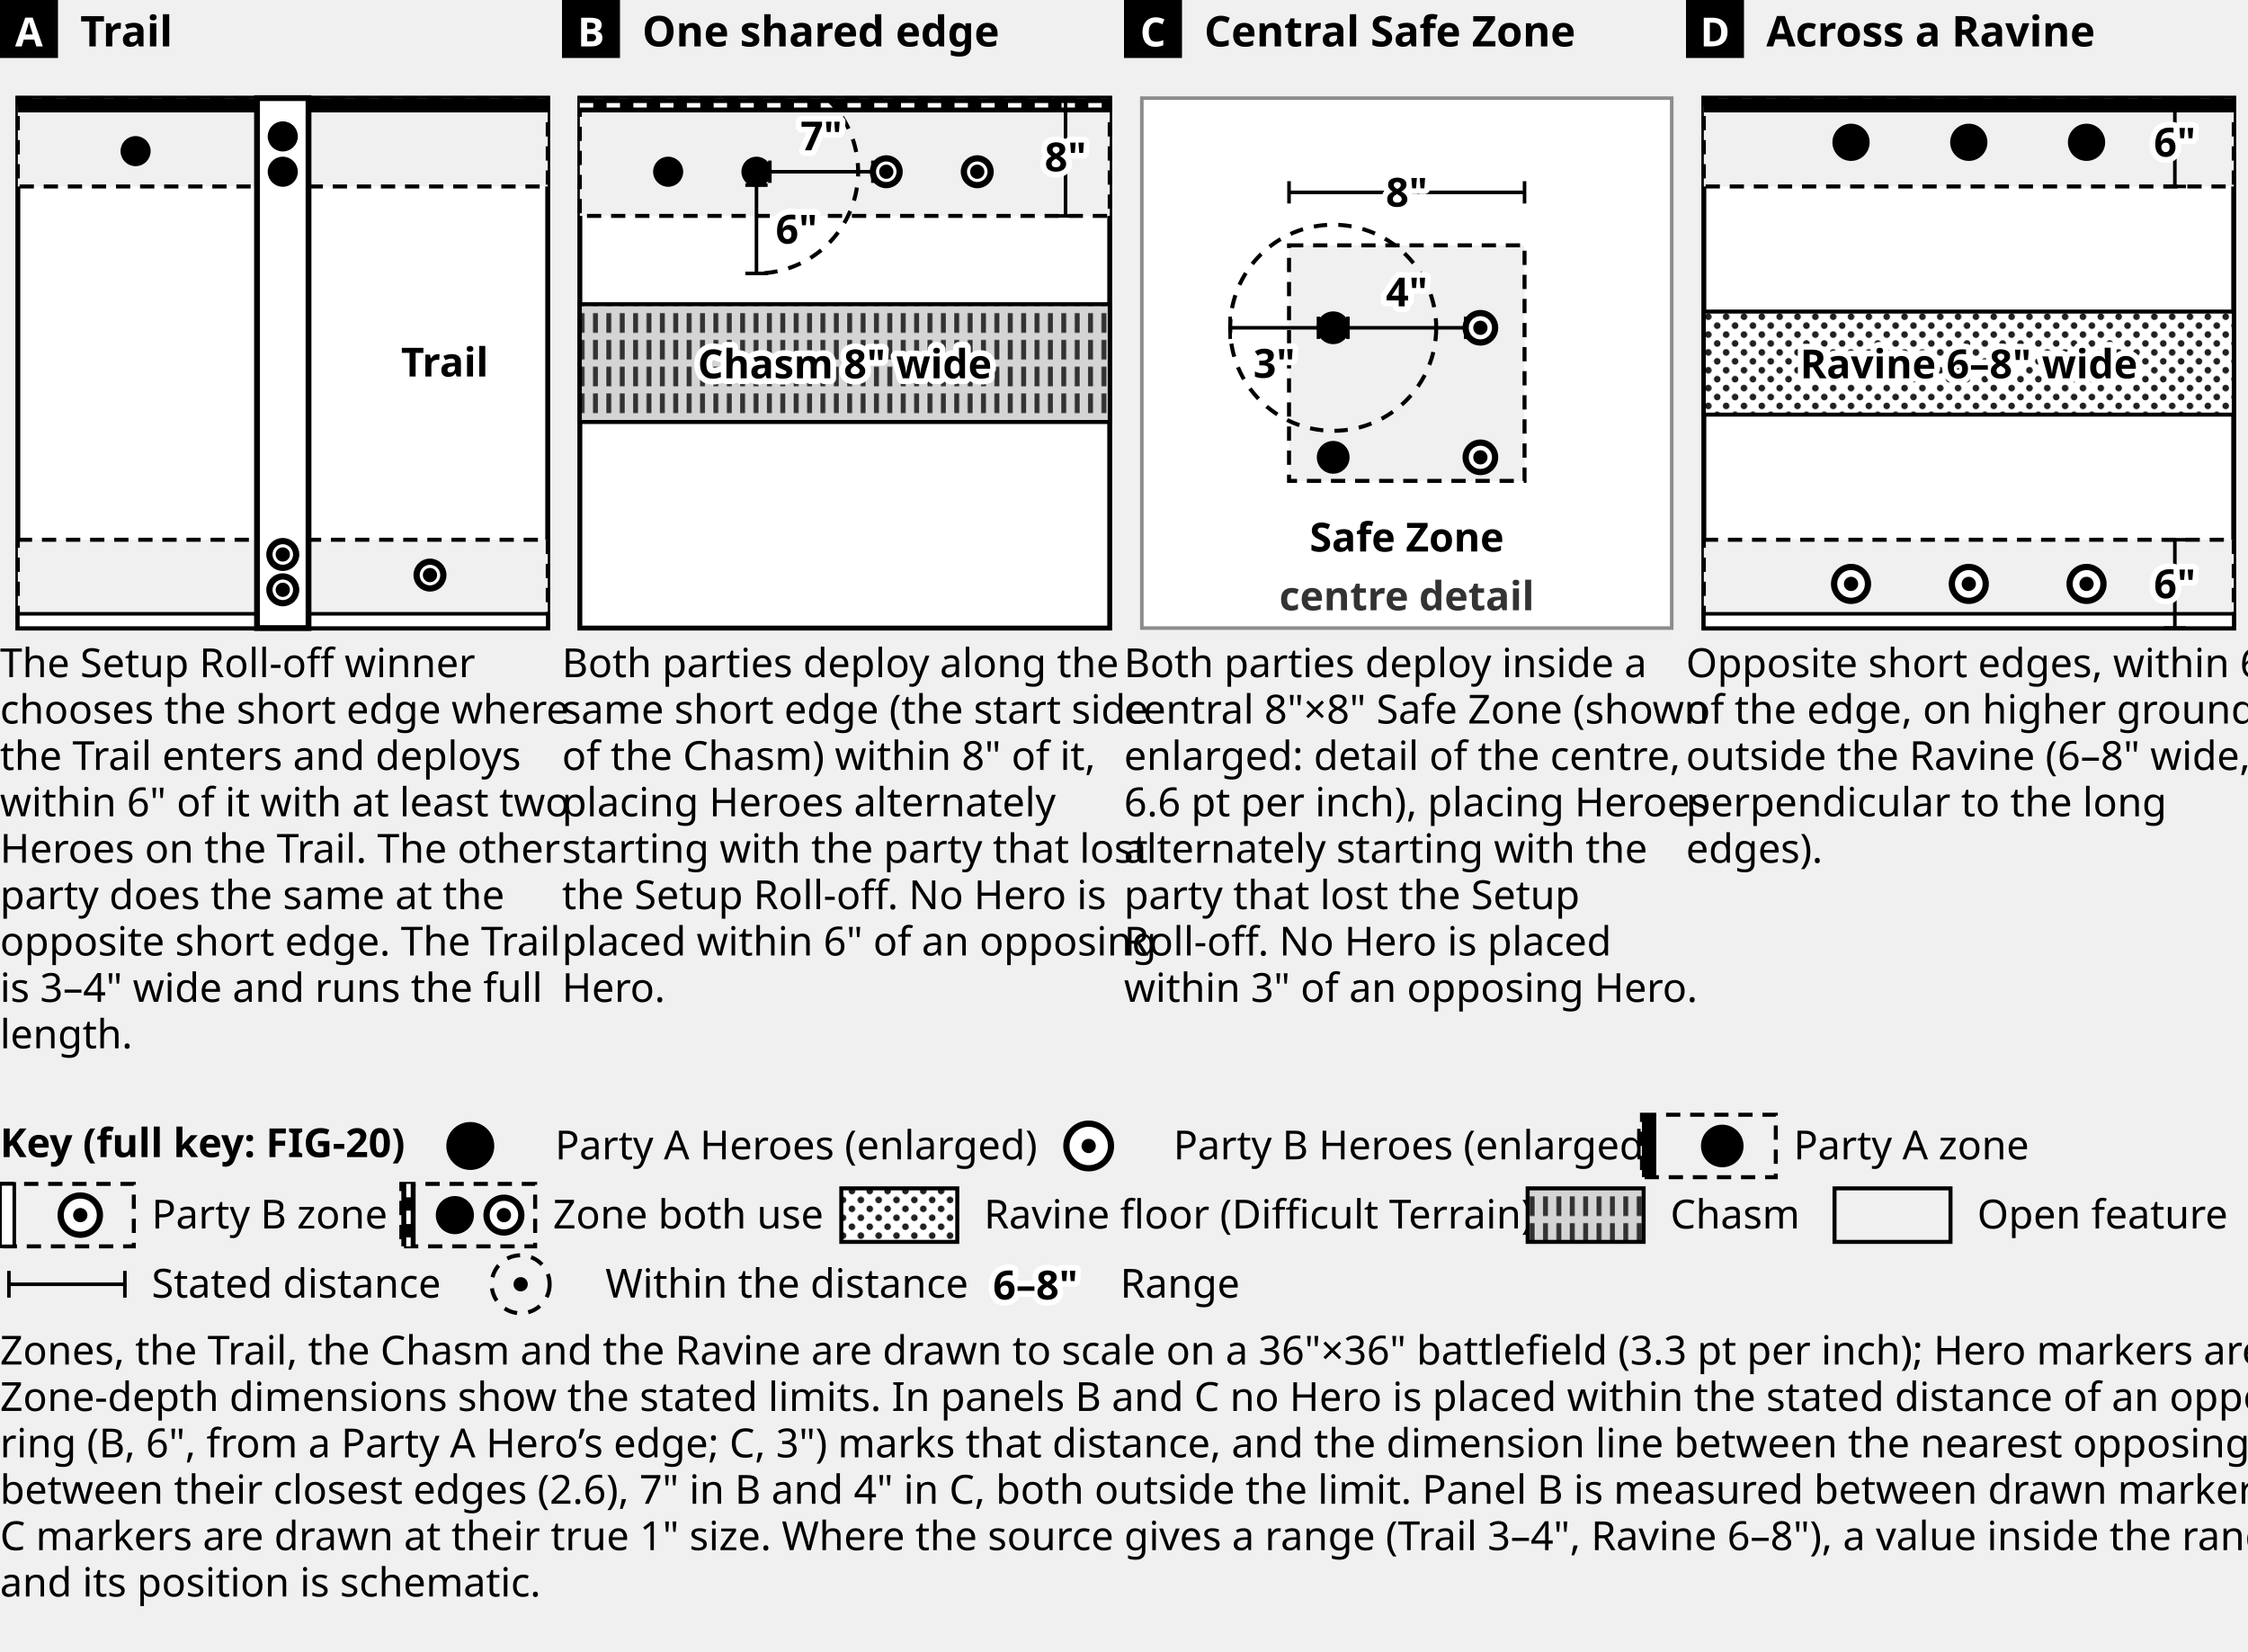
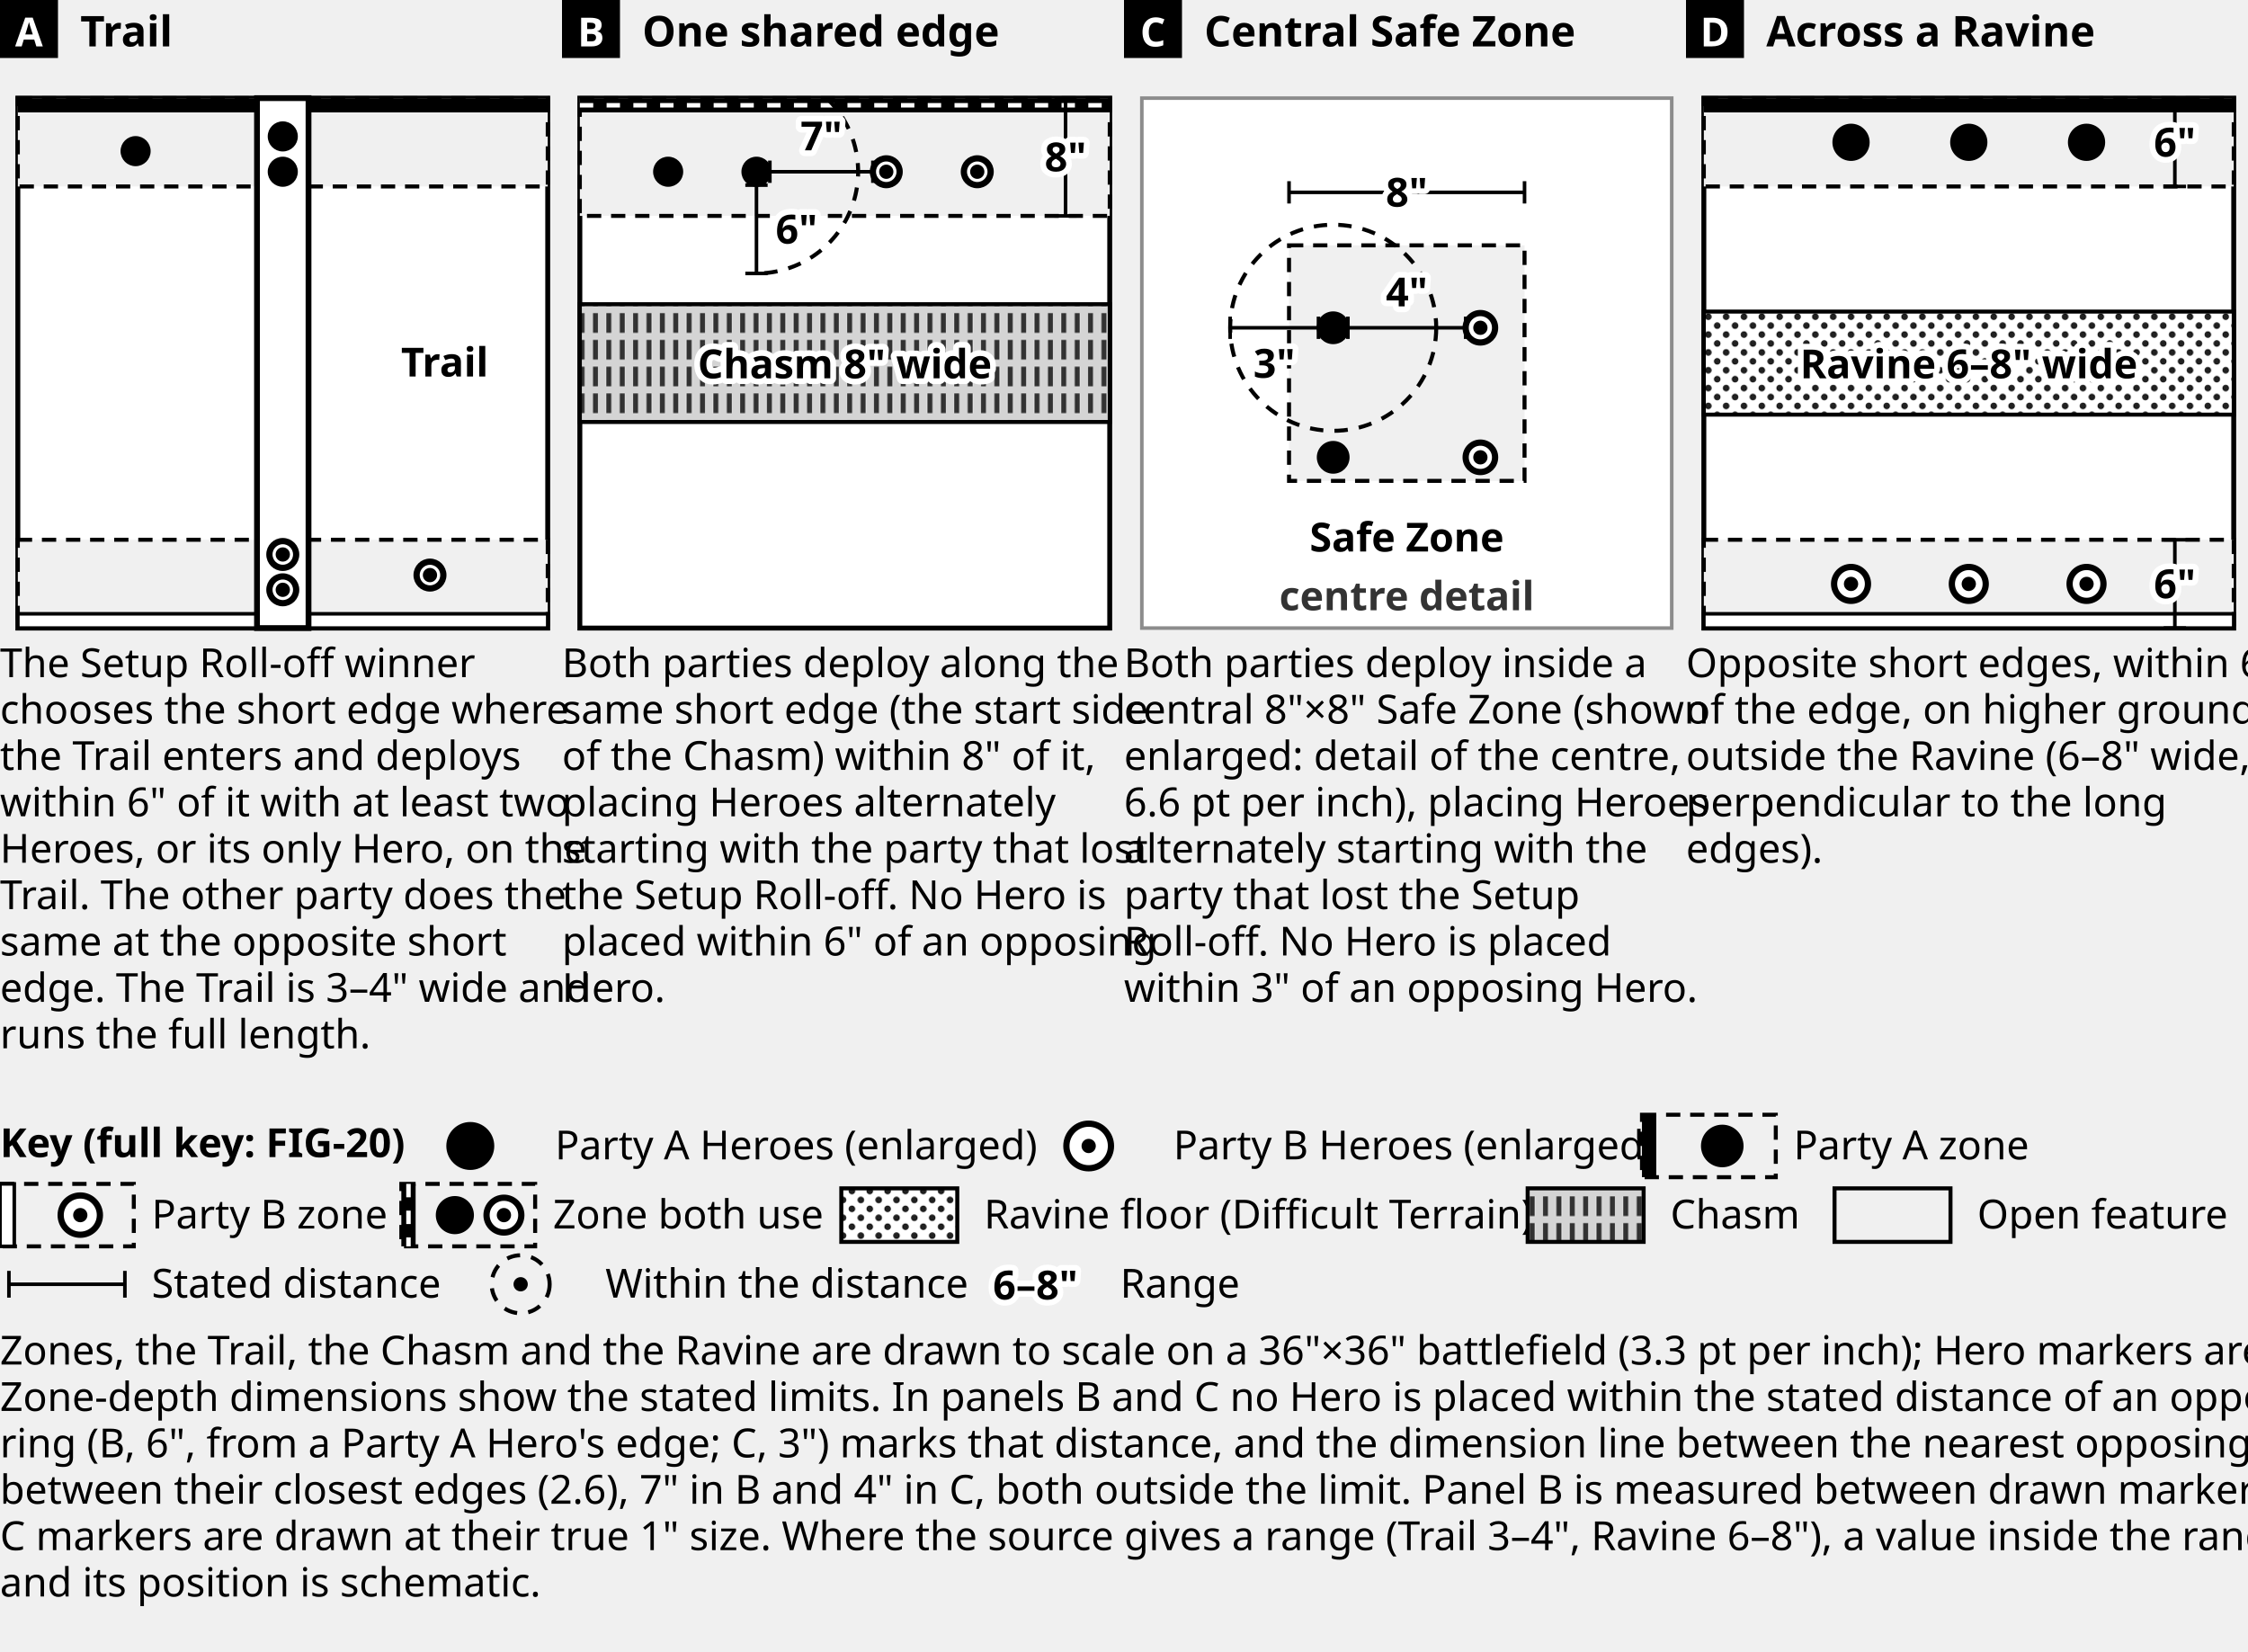
<svg xmlns="http://www.w3.org/2000/svg" width="504pt" height="370.3pt" viewBox="0 0 504 370.3">
  <defs>
    <pattern id="p-cover" width="5" height="5" patternUnits="userSpaceOnUse" patternTransform="rotate(45)">
      <rect width="5" height="5" fill="#fff" />
      <path d="M0 0.5H5M0.5 0V5" stroke="#444" stroke-width="0.7" fill="none" />
    </pattern>
    <pattern id="p-diff" width="4" height="4" patternUnits="userSpaceOnUse">
      <rect width="4" height="4" fill="#fff" />
      <circle cx="1" cy="1" r="0.75" fill="#222" />
      <circle cx="3" cy="3" r="0.75" fill="#222" />
    </pattern>
    <pattern id="p-imp" width="2.4" height="2.4" patternUnits="userSpaceOnUse" patternTransform="rotate(45)">
      <rect width="2.4" height="2.4" fill="#fff" />
      <path d="M0.4 0V2.4" stroke="#000" stroke-width="0.95" fill="none" />
    </pattern>
    <pattern id="p-mon" width="3.2" height="3.2" patternUnits="userSpaceOnUse" patternTransform="rotate(-45)">
      <rect width="3.2" height="3.2" fill="#fff" />
      <path d="M0.5 0V3.2" stroke="#000" stroke-width="1" fill="none" />
    </pattern>
    <pattern id="p-aoe" width="4" height="4" patternUnits="userSpaceOnUse" patternTransform="rotate(-45)">
      <rect width="4" height="4" fill="#fff" />
      <path d="M0.5 0V4" stroke="#777" stroke-width="1.4" fill="none" />
    </pattern>
  </defs>
  <defs>
    <pattern id="p-cover-l" width="5" height="5" patternUnits="userSpaceOnUse" patternTransform="rotate(45)">
      <rect width="5" height="5" fill="#fff" />
      <path d="M0 0.5H5M0.5 0V5" stroke="#aaa" stroke-width="0.6" fill="none" />
    </pattern>
    <pattern id="p-diff-l" width="4" height="4" patternUnits="userSpaceOnUse">
      <rect width="4" height="4" fill="#fff" />
      <circle cx="1" cy="1" r="0.7" fill="#999" />
      <circle cx="3" cy="3" r="0.7" fill="#999" />
    </pattern>
    <pattern id="p-imp-l" width="2.6" height="2.6" patternUnits="userSpaceOnUse" patternTransform="rotate(45)">
      <rect width="2.6" height="2.6" fill="#fff" />
      <path d="M0.4 0V2.6" stroke="#aaa" stroke-width="0.8" fill="none" />
    </pattern>
    <pattern id="p-mon-l" width="3.2" height="3.2" patternUnits="userSpaceOnUse" patternTransform="rotate(-45)">
      <rect width="3.2" height="3.2" fill="#fff" />
      <path d="M0.5 0V3.2" stroke="#999" stroke-width="0.9" fill="none" />
    </pattern>
    <pattern id="p-water" width="6" height="4" patternUnits="userSpaceOnUse">
      <rect width="6" height="4" fill="#fff" />
      <path d="M0 2.2Q1.5 0.4 3 2.2T6 2.2" stroke="#333" stroke-width="0.8" fill="none" />
    </pattern>
    <pattern id="p-water-l" width="6" height="4" patternUnits="userSpaceOnUse">
      <rect width="6" height="4" fill="#fff" />
      <path d="M0 2.2Q1.5 0.4 3 2.2T6 2.2" stroke="#aaa" stroke-width="0.8" fill="none" />
    </pattern>
    <pattern id="p-slip" width="6" height="6" patternUnits="userSpaceOnUse" patternTransform="rotate(-30)">
      <rect width="6" height="6" fill="#fff" />
      <path d="M0.5 1.5H3.5M3.5 4.5H5.5" stroke="#333" stroke-width="0.9" fill="none" />
    </pattern>
    <pattern id="p-slip-l" width="6" height="6" patternUnits="userSpaceOnUse" patternTransform="rotate(-30)">
      <rect width="6" height="6" fill="#fff" />
      <path d="M0.5 1.5H3.5M3.5 4.5H5.5" stroke="#aaa" stroke-width="0.9" fill="none" />
    </pattern>
    <pattern id="p-dark" width="4" height="4" patternUnits="userSpaceOnUse">
      <rect width="4" height="4" fill="#d9d9d9" />
      <path d="M0 4L4 0" stroke="#fff" stroke-width="0.9" fill="none" />
    </pattern>
    <pattern id="p-diffo" width="4" height="4" patternUnits="userSpaceOnUse">
      <circle cx="1" cy="1" r="0.8" fill="#222" />
      <circle cx="3" cy="3" r="0.8" fill="#222" />
    </pattern>
    <pattern id="p-diffo-l" width="4" height="4" patternUnits="userSpaceOnUse">
      <circle cx="1" cy="1" r="0.8" fill="#999" />
      <circle cx="3" cy="3" r="0.8" fill="#999" />
    </pattern>
    <pattern id="p-chasm" width="6" height="6" patternUnits="userSpaceOnUse">
      <rect width="6" height="6" fill="#d4d4d4" />
      <path d="M1.5 0V6M4.5 0V6" stroke="#333" stroke-width="1.1" stroke-dasharray="2.6 1.6" fill="none" />
    </pattern>
    <pattern id="p-chasm-l" width="6" height="6" patternUnits="userSpaceOnUse">
      <rect width="6" height="6" fill="#efefef" />
      <path d="M1.5 0V6M4.5 0V6" stroke="#aaa" stroke-width="1.1" stroke-dasharray="2.6 1.6" fill="none" />
    </pattern>
    <clipPath id="qclip">
      <rect x="256" y="22" width="118.8" height="118.8" />
    </clipPath>
  </defs>
  <rect x="0" y="0" width="13" height="13" fill="#000" />
  <text x="6.5" y="10.4" font-weight="700" font-family="'Source Sans 3'" font-size="9" fill="#fff" text-anchor="middle">A</text>
  <text x="18" y="10.4" font-weight="700" font-family="'Source Sans 3'" font-size="9.5" fill="#000">Trail</text>
  <rect x="4" y="22" width="118.8" height="118.8" fill="#fff" stroke="#000" stroke-width="1.1" />
  <g data-glyph="zone-A">
    <rect x="4" y="22" width="118.8" height="19.8" fill="#f0f0f0" stroke="#000" stroke-width="0.9" stroke-dasharray="3.2 2.2" />
    <rect x="4" y="22" width="118.8" height="3.2" fill="#000" />
  </g>
  <g data-glyph="zone-B">
    <rect x="4" y="121" width="118.8" height="19.8" fill="#f0f0f0" stroke="#000" stroke-width="0.9" stroke-dasharray="3.2 2.2" />
    <rect x="4" y="137.6" width="118.8" height="3.2" fill="#fff" stroke="#000" stroke-width="0.8" />
  </g>
  <g data-glyph="ter-open">
    <rect x="57.62" y="22" width="11.55" height="118.8" fill="#fff" stroke="#000" stroke-width="1.3" />
  </g>
  <g data-glyph="hero-A">
    <circle cx="63.4" cy="30.58" r="3" fill="#000" stroke="#000" stroke-width="0.75" />
  </g>
  <g data-glyph="hero-A">
    <circle cx="63.4" cy="38.5" r="3" fill="#000" stroke="#000" stroke-width="0.75" />
  </g>
  <g data-glyph="hero-A">
    <circle cx="30.4" cy="33.88" r="3" fill="#000" stroke="#000" stroke-width="0.75" />
  </g>
  <g data-glyph="hero-B">
    <circle cx="63.4" cy="132.22" r="3" fill="#fff" stroke="#000" stroke-width="1.4" />
    <circle cx="63.4" cy="132.22" r="1.6" fill="#000" />
  </g>
  <g data-glyph="hero-B">
    <circle cx="63.4" cy="124.3" r="3" fill="#fff" stroke="#000" stroke-width="1.4" />
    <circle cx="63.4" cy="124.3" r="1.6" fill="#000" />
  </g>
  <g data-glyph="hero-B">
    <circle cx="96.4" cy="128.92" r="3" fill="#fff" stroke="#000" stroke-width="1.4" />
    <circle cx="96.4" cy="128.92" r="1.6" fill="#000" />
  </g>
  <text x="99.7" y="84.4" font-family="'Source Sans 3'" font-size="9" font-weight="700" fill="#000" stroke="#fff" stroke-width="2.6" stroke-linejoin="round" paint-order="stroke" text-anchor="middle">Trail</text>
  <text x="0" y="151.8" font-weight="400" font-family="'Source Sans 3'" font-size="9" fill="#000">The Setup Roll-off winner</text>
  <text x="0" y="162.2" font-weight="400" font-family="'Source Sans 3'" font-size="9" fill="#000">chooses the short edge where</text>
  <text x="0" y="172.6" font-weight="400" font-family="'Source Sans 3'" font-size="9" fill="#000">the Trail enters and deploys</text>
  <text x="0" y="183" font-weight="400" font-family="'Source Sans 3'" font-size="9" fill="#000">within 6" of it with at least two</text>
-   <text x="0" y="193.4" font-weight="400" font-family="'Source Sans 3'" font-size="9" fill="#000">Heroes on the Trail. The other</text>
-   <text x="0" y="203.8" font-weight="400" font-family="'Source Sans 3'" font-size="9" fill="#000">party does the same at the</text>
-   <text x="0" y="214.2" font-weight="400" font-family="'Source Sans 3'" font-size="9" fill="#000">opposite short edge. The Trail</text>
-   <text x="0" y="224.6" font-weight="400" font-family="'Source Sans 3'" font-size="9" fill="#000">is 3–4" wide and runs the full</text>
-   <text x="0" y="235" font-weight="400" font-family="'Source Sans 3'" font-size="9" fill="#000">length.</text>
+   <text x="0" y="193.4" font-weight="400" font-family="'Source Sans 3'" font-size="9" fill="#000">Heroes, or its only Hero, on the</text>
+   <text x="0" y="203.8" font-weight="400" font-family="'Source Sans 3'" font-size="9" fill="#000">Trail. The other party does the</text>
+   <text x="0" y="214.2" font-weight="400" font-family="'Source Sans 3'" font-size="9" fill="#000">same at the opposite short</text>
+   <text x="0" y="224.6" font-weight="400" font-family="'Source Sans 3'" font-size="9" fill="#000">edge. The Trail is 3–4" wide and</text>
+   <text x="0" y="235" font-weight="400" font-family="'Source Sans 3'" font-size="9" fill="#000">runs the full length.</text>
  <rect x="126" y="0" width="13" height="13" fill="#000" />
  <text x="132.5" y="10.4" font-weight="700" font-family="'Source Sans 3'" font-size="9" fill="#fff" text-anchor="middle">B</text>
  <text x="144" y="10.4" font-weight="700" font-family="'Source Sans 3'" font-size="9.5" fill="#000">One shared edge</text>
  <rect x="130" y="22" width="118.8" height="118.8" fill="#fff" stroke="#000" stroke-width="1.1" />
  <g data-glyph="zone-AB">
    <rect x="130" y="22" width="118.8" height="26.4" fill="#f0f0f0" stroke="#000" stroke-width="0.9" stroke-dasharray="3.2 2.2" />
    <rect x="130" y="22" width="118.8" height="3.2" fill="#000" />
    <line x1="130" y1="23.6" x2="248.8" y2="23.6" stroke="#fff" stroke-width="1" stroke-linecap="butt" stroke-dasharray="3 3" />
  </g>
  <g data-glyph="ter-chasm">
    <rect x="130" y="68.2" width="118.8" height="26.4" fill="url(#p-chasm)" stroke="#000" stroke-width="0.9" />
  </g>
  <text x="189.4" y="84.8" font-family="'Source Sans 3'" font-size="9" font-weight="700" fill="#000" stroke="#fff" stroke-width="2.6" stroke-linejoin="round" paint-order="stroke" text-anchor="middle">Chasm 8" wide</text>
  <g data-glyph="hero-A">
    <circle cx="149.8" cy="38.5" r="3" fill="#000" stroke="#000" stroke-width="0.75" />
  </g>
  <g data-glyph="hero-A">
    <circle cx="169.6" cy="38.5" r="3" fill="#000" stroke="#000" stroke-width="0.75" />
  </g>
  <g data-glyph="hero-B">
    <circle cx="198.7" cy="38.5" r="3" fill="#fff" stroke="#000" stroke-width="1.4" />
    <circle cx="198.7" cy="38.5" r="1.6" fill="#000" />
  </g>
  <g data-glyph="hero-B">
    <circle cx="219.1" cy="38.5" r="3" fill="#fff" stroke="#000" stroke-width="1.4" />
    <circle cx="219.1" cy="38.5" r="1.6" fill="#000" />
  </g>
  <g data-glyph="ring">
    <path d="M 185.33 22 A 22.8 22.8 0 0 1 169.6 61.3" fill="none" stroke="#000" stroke-width="0.9" stroke-linecap="butt" stroke-linejoin="round" stroke-dasharray="3 2.5" />
  </g>
  <g data-glyph="dim">
    <line x1="169.6" y1="41.5" x2="169.6" y2="61.3" stroke="#000" stroke-width="0.8" stroke-linecap="butt" />
    <line x1="172.1" y1="41.5" x2="167.1" y2="41.5" stroke="#000" stroke-width="0.8" stroke-linecap="butt" />
    <line x1="172.1" y1="61.3" x2="167.1" y2="61.3" stroke="#000" stroke-width="0.8" stroke-linecap="butt" />
  </g>
  <text x="178.6" y="54.6" font-family="'Source Sans 3'" font-size="9" font-weight="700" fill="#000" stroke="#fff" stroke-width="2.6" stroke-linejoin="round" paint-order="stroke" text-anchor="middle">6"</text>
  <g data-glyph="dim">
    <line x1="172.6" y1="38.5" x2="195.7" y2="38.5" stroke="#000" stroke-width="0.8" stroke-linecap="butt" />
    <line x1="172.6" y1="36" x2="172.6" y2="41" stroke="#000" stroke-width="0.8" stroke-linecap="butt" />
    <line x1="195.7" y1="36" x2="195.7" y2="41" stroke="#000" stroke-width="0.8" stroke-linecap="butt" />
  </g>
  <text x="184.15" y="33.7" font-family="'Source Sans 3'" font-size="9" font-weight="700" fill="#000" stroke="#fff" stroke-width="2.6" stroke-linejoin="round" paint-order="stroke" text-anchor="middle">7"</text>
  <g data-glyph="dim">
    <line x1="238.9" y1="22" x2="238.9" y2="48.4" stroke="#000" stroke-width="0.8" stroke-linecap="butt" />
    <line x1="241.4" y1="22" x2="236.4" y2="22" stroke="#000" stroke-width="0.8" stroke-linecap="butt" />
    <line x1="241.4" y1="48.4" x2="236.4" y2="48.4" stroke="#000" stroke-width="0.8" stroke-linecap="butt" />
  </g>
  <text x="238.9" y="38.4" font-family="'Source Sans 3'" font-size="9" font-weight="700" fill="#000" stroke="#fff" stroke-width="2.6" stroke-linejoin="round" paint-order="stroke" text-anchor="middle">8"</text>
  <text x="126" y="151.8" font-weight="400" font-family="'Source Sans 3'" font-size="9" fill="#000">Both parties deploy along the</text>
  <text x="126" y="162.2" font-weight="400" font-family="'Source Sans 3'" font-size="9" fill="#000">same short edge (the start side</text>
  <text x="126" y="172.6" font-weight="400" font-family="'Source Sans 3'" font-size="9" fill="#000">of the Chasm) within 8" of it,</text>
  <text x="126" y="183" font-weight="400" font-family="'Source Sans 3'" font-size="9" fill="#000">placing Heroes alternately</text>
  <text x="126" y="193.4" font-weight="400" font-family="'Source Sans 3'" font-size="9" fill="#000">starting with the party that lost</text>
  <text x="126" y="203.8" font-weight="400" font-family="'Source Sans 3'" font-size="9" fill="#000">the Setup Roll-off. No Hero is</text>
  <text x="126" y="214.2" font-weight="400" font-family="'Source Sans 3'" font-size="9" fill="#000">placed within 6" of an opposing</text>
  <text x="126" y="224.6" font-weight="400" font-family="'Source Sans 3'" font-size="9" fill="#000">Hero.</text>
  <rect x="252" y="0" width="13" height="13" fill="#000" />
  <text x="258.5" y="10.4" font-weight="700" font-family="'Source Sans 3'" font-size="9" fill="#fff" text-anchor="middle">C</text>
  <text x="270" y="10.4" font-weight="700" font-family="'Source Sans 3'" font-size="9.5" fill="#000">Central Safe Zone</text>
  <rect x="256" y="22" width="118.8" height="118.8" fill="#fff" stroke="#8c8c8c" stroke-width="0.8" />
  <g clip-path="url(#qclip)">
    <g data-glyph="zone-AB">
      <rect x="289" y="55" width="52.8" height="52.8" fill="#f0f0f0" stroke="#000" stroke-width="0.9" stroke-dasharray="3.2 2.2" />
    </g>
    <g data-glyph="ring">
      <g clip-path="url(#qclip)">
        <circle cx="298.9" cy="73.48" r="23.1" fill="none" stroke="#000" stroke-width="0.9" stroke-dasharray="3 2.5" />
      </g>
    </g>
    <g data-glyph="hero-A">
      <circle cx="298.9" cy="73.48" r="3.3" fill="#000" stroke="#000" stroke-width="0.75" />
    </g>
    <g data-glyph="hero-A">
      <circle cx="298.9" cy="102.52" r="3.3" fill="#000" stroke="#000" stroke-width="0.75" />
    </g>
    <g data-glyph="hero-B">
      <circle cx="331.9" cy="73.48" r="3.3" fill="#fff" stroke="#000" stroke-width="1.4" />
      <circle cx="331.9" cy="73.48" r="1.6" fill="#000" />
    </g>
    <g data-glyph="hero-B">
      <circle cx="331.9" cy="102.52" r="3.3" fill="#fff" stroke="#000" stroke-width="1.4" />
      <circle cx="331.9" cy="102.52" r="1.6" fill="#000" />
    </g>
  </g>
  <g data-glyph="dim">
    <line x1="295.6" y1="73.48" x2="275.8" y2="73.48" stroke="#000" stroke-width="0.8" stroke-linecap="butt" />
    <line x1="295.6" y1="75.98" x2="295.6" y2="70.98" stroke="#000" stroke-width="0.8" stroke-linecap="butt" />
    <line x1="275.8" y1="75.98" x2="275.8" y2="70.98" stroke="#000" stroke-width="0.8" stroke-linecap="butt" />
  </g>
  <text x="285.7" y="84.68" font-family="'Source Sans 3'" font-size="9" font-weight="700" fill="#000" stroke="#fff" stroke-width="2.6" stroke-linejoin="round" paint-order="stroke" text-anchor="middle">3"</text>
  <g data-glyph="dim">
    <line x1="302.2" y1="73.48" x2="328.6" y2="73.48" stroke="#000" stroke-width="0.8" stroke-linecap="butt" />
    <line x1="302.2" y1="70.98" x2="302.2" y2="75.98" stroke="#000" stroke-width="0.8" stroke-linecap="butt" />
    <line x1="328.6" y1="70.98" x2="328.6" y2="75.98" stroke="#000" stroke-width="0.8" stroke-linecap="butt" />
  </g>
  <text x="315.4" y="68.68" font-family="'Source Sans 3'" font-size="9" font-weight="700" fill="#000" stroke="#fff" stroke-width="2.6" stroke-linejoin="round" paint-order="stroke" text-anchor="middle">4"</text>
  <text x="315.4" y="136.8" font-family="'Source Sans 3'" font-size="9" font-weight="600" fill="#333" stroke="#fff" stroke-width="2.6" stroke-linejoin="round" paint-order="stroke" text-anchor="middle">centre detail</text>
  <g data-glyph="dim">
    <line x1="289" y1="43.12" x2="341.8" y2="43.12" stroke="#000" stroke-width="0.8" stroke-linecap="butt" />
    <line x1="289" y1="40.62" x2="289" y2="45.62" stroke="#000" stroke-width="0.8" stroke-linecap="butt" />
    <line x1="341.8" y1="40.62" x2="341.8" y2="45.62" stroke="#000" stroke-width="0.8" stroke-linecap="butt" />
  </g>
  <text x="315.4" y="46.32" font-family="'Source Sans 3'" font-size="9" font-weight="700" fill="#000" stroke="#fff" stroke-width="2.6" stroke-linejoin="round" paint-order="stroke" text-anchor="middle">8"</text>
  <text x="315.4" y="123.64" font-family="'Source Sans 3'" font-size="9" font-weight="700" fill="#000" stroke="#fff" stroke-width="2.6" stroke-linejoin="round" paint-order="stroke" text-anchor="middle">Safe Zone</text>
  <text x="252" y="151.8" font-weight="400" font-family="'Source Sans 3'" font-size="9" fill="#000">Both parties deploy inside a</text>
  <text x="252" y="162.2" font-weight="400" font-family="'Source Sans 3'" font-size="9" fill="#000">central 8"×8" Safe Zone (shown</text>
  <text x="252" y="172.6" font-weight="400" font-family="'Source Sans 3'" font-size="9" fill="#000">enlarged: detail of the centre,</text>
  <text x="252" y="183" font-weight="400" font-family="'Source Sans 3'" font-size="9" fill="#000">6.6 pt per inch), placing Heroes</text>
  <text x="252" y="193.4" font-weight="400" font-family="'Source Sans 3'" font-size="9" fill="#000">alternately starting with the</text>
  <text x="252" y="203.8" font-weight="400" font-family="'Source Sans 3'" font-size="9" fill="#000">party that lost the Setup</text>
  <text x="252" y="214.2" font-weight="400" font-family="'Source Sans 3'" font-size="9" fill="#000">Roll-off. No Hero is placed</text>
  <text x="252" y="224.6" font-weight="400" font-family="'Source Sans 3'" font-size="9" fill="#000">within 3" of an opposing Hero.</text>
  <rect x="378" y="0" width="13" height="13" fill="#000" />
  <text x="384.5" y="10.4" font-weight="700" font-family="'Source Sans 3'" font-size="9" fill="#fff" text-anchor="middle">D</text>
  <text x="396" y="10.4" font-weight="700" font-family="'Source Sans 3'" font-size="9.5" fill="#000">Across a Ravine</text>
  <rect x="382" y="22" width="118.8" height="118.8" fill="#fff" stroke="#000" stroke-width="1.1" />
  <g data-glyph="zone-A">
    <rect x="382" y="22" width="118.8" height="19.8" fill="#f0f0f0" stroke="#000" stroke-width="0.9" stroke-dasharray="3.2 2.2" />
    <rect x="382" y="22" width="118.8" height="3.2" fill="#000" />
  </g>
  <g data-glyph="zone-B">
    <rect x="382" y="121" width="118.8" height="19.8" fill="#f0f0f0" stroke="#000" stroke-width="0.9" stroke-dasharray="3.2 2.2" />
    <rect x="382" y="137.6" width="118.8" height="3.2" fill="#fff" stroke="#000" stroke-width="0.8" />
  </g>
  <g data-glyph="ter-difficult">
    <rect x="382" y="69.85" width="118.8" height="23.1" fill="url(#p-diff)" stroke="#000" stroke-width="0.9" />
  </g>
  <g data-glyph="range">
    <text x="441.4" y="84.8" font-family="'Source Sans 3'" font-size="9" font-weight="700" fill="#000" stroke="#fff" stroke-width="2.6" stroke-linejoin="round" paint-order="stroke" text-anchor="middle">Ravine 6–8" wide</text>
  </g>
  <g data-glyph="hero-A">
    <circle cx="415" cy="31.9" r="3.8" fill="#000" stroke="#000" stroke-width="0.75" />
  </g>
  <g data-glyph="hero-A">
    <circle cx="441.4" cy="31.9" r="3.8" fill="#000" stroke="#000" stroke-width="0.75" />
  </g>
  <g data-glyph="hero-A">
    <circle cx="467.8" cy="31.9" r="3.8" fill="#000" stroke="#000" stroke-width="0.75" />
  </g>
  <g data-glyph="hero-B">
    <circle cx="415" cy="130.9" r="3.8" fill="#fff" stroke="#000" stroke-width="1.4" />
    <circle cx="415" cy="130.9" r="1.6" fill="#000" />
  </g>
  <g data-glyph="hero-B">
    <circle cx="441.4" cy="130.9" r="3.8" fill="#fff" stroke="#000" stroke-width="1.4" />
    <circle cx="441.4" cy="130.9" r="1.6" fill="#000" />
  </g>
  <g data-glyph="hero-B">
    <circle cx="467.8" cy="130.9" r="3.8" fill="#fff" stroke="#000" stroke-width="1.4" />
    <circle cx="467.8" cy="130.9" r="1.6" fill="#000" />
  </g>
  <g data-glyph="dim">
    <line x1="487.6" y1="22" x2="487.6" y2="41.8" stroke="#000" stroke-width="0.8" stroke-linecap="butt" />
    <line x1="490.1" y1="22" x2="485.1" y2="22" stroke="#000" stroke-width="0.8" stroke-linecap="butt" />
    <line x1="490.1" y1="41.8" x2="485.1" y2="41.8" stroke="#000" stroke-width="0.8" stroke-linecap="butt" />
  </g>
  <text x="487.6" y="35.1" font-family="'Source Sans 3'" font-size="9" font-weight="700" fill="#000" stroke="#fff" stroke-width="2.6" stroke-linejoin="round" paint-order="stroke" text-anchor="middle">6"</text>
  <g data-glyph="dim">
    <line x1="487.6" y1="121" x2="487.6" y2="140.8" stroke="#000" stroke-width="0.8" stroke-linecap="butt" />
    <line x1="490.1" y1="121" x2="485.1" y2="121" stroke="#000" stroke-width="0.8" stroke-linecap="butt" />
    <line x1="490.1" y1="140.8" x2="485.1" y2="140.8" stroke="#000" stroke-width="0.8" stroke-linecap="butt" />
  </g>
  <text x="487.6" y="134.1" font-family="'Source Sans 3'" font-size="9" font-weight="700" fill="#000" stroke="#fff" stroke-width="2.6" stroke-linejoin="round" paint-order="stroke" text-anchor="middle">6"</text>
  <text x="378" y="151.8" font-weight="400" font-family="'Source Sans 3'" font-size="9" fill="#000">Opposite short edges, within 6"</text>
  <text x="378" y="162.2" font-weight="400" font-family="'Source Sans 3'" font-size="9" fill="#000">of the edge, on higher ground</text>
  <text x="378" y="172.6" font-weight="400" font-family="'Source Sans 3'" font-size="9" fill="#000">outside the Ravine (6–8" wide,</text>
  <text x="378" y="183" font-weight="400" font-family="'Source Sans 3'" font-size="9" fill="#000">perpendicular to the long</text>
  <text x="378" y="193.4" font-weight="400" font-family="'Source Sans 3'" font-size="9" fill="#000">edges).</text>
  <text x="0" y="259.4" font-weight="700" font-family="'Source Sans 3'" font-size="9" fill="#000">Key (full key: FIG-20)</text>
  <g data-strip="hero-A">
    <g data-glyph="hero-A">
      <circle cx="105.44" cy="256.9" r="5" fill="#000" stroke="#000" stroke-width="0.75" />
    </g>
  </g>
  <text x="124.44" y="259.9" font-weight="400" font-family="'Source Sans 3'" font-size="9" fill="#000">Party A Heroes (enlarged)</text>
  <g data-strip="hero-B">
    <g data-glyph="hero-B">
      <circle cx="244.08" cy="256.9" r="5" fill="#fff" stroke="#000" stroke-width="1.4" />
      <circle cx="244.08" cy="256.9" r="1.6" fill="#000" />
    </g>
  </g>
  <text x="263.08" y="259.9" font-weight="400" font-family="'Source Sans 3'" font-size="9" fill="#000">Party B Heroes (enlarged)</text>
  <g data-strip="zone-A">
    <g data-glyph="zone-A">
      <rect x="368.13" y="249.9" width="30" height="14" fill="#f0f0f0" stroke="#000" stroke-width="0.9" stroke-dasharray="3.2 2.2" />
      <rect x="368.13" y="249.9" width="3.2" height="14" fill="#000" />
    </g>
    <g data-glyph="hero-A">
      <circle cx="386.13" cy="256.9" r="4.4" fill="#000" stroke="#000" stroke-width="0.75" />
    </g>
  </g>
  <text x="402.13" y="259.9" font-weight="400" font-family="'Source Sans 3'" font-size="9" fill="#000">Party A zone</text>
  <g data-strip="zone-B">
    <g data-glyph="zone-B">
      <rect x="0" y="265.4" width="30" height="14" fill="#f0f0f0" stroke="#000" stroke-width="0.9" stroke-dasharray="3.2 2.2" />
      <rect x="0" y="265.4" width="3.2" height="14" fill="#fff" stroke="#000" stroke-width="0.8" />
    </g>
    <g data-glyph="hero-B">
      <circle cx="18" cy="272.4" r="4.4" fill="#fff" stroke="#000" stroke-width="1.4" />
      <circle cx="18" cy="272.4" r="1.6" fill="#000" />
    </g>
  </g>
  <text x="34" y="275.4" font-weight="400" font-family="'Source Sans 3'" font-size="9" fill="#000">Party B zone</text>
  <g data-strip="zone-AB">
    <g data-glyph="zone-AB">
      <rect x="89.98" y="265.4" width="30" height="14" fill="#f0f0f0" stroke="#000" stroke-width="0.9" stroke-dasharray="3.2 2.2" />
      <rect x="89.98" y="265.4" width="3.2" height="14" fill="#000" />
      <line x1="91.58" y1="265.4" x2="91.58" y2="279.4" stroke="#fff" stroke-width="1" stroke-linecap="butt" stroke-dasharray="3 3" />
    </g>
    <g data-glyph="hero-A">
      <circle cx="101.98" cy="272.4" r="3.9" fill="#000" stroke="#000" stroke-width="0.75" />
    </g>
    <g data-glyph="hero-B">
      <circle cx="112.98" cy="272.4" r="3.9" fill="#fff" stroke="#000" stroke-width="1.4" />
      <circle cx="112.98" cy="272.4" r="1.6" fill="#000" />
    </g>
  </g>
  <text x="123.98" y="275.4" font-weight="400" font-family="'Source Sans 3'" font-size="9" fill="#000">Zone both use</text>
  <g data-strip="ter-difficult">
    <g data-glyph="ter-difficult">
      <rect x="188.62" y="266.4" width="26" height="12" fill="url(#p-diff)" stroke="#000" stroke-width="0.9" />
    </g>
  </g>
  <text x="220.62" y="275.4" font-weight="400" font-family="'Source Sans 3'" font-size="9" fill="#000">Ravine floor (Difficult Terrain)</text>
  <g data-strip="ter-chasm">
    <g data-glyph="ter-chasm">
      <rect x="342.5" y="266.4" width="26" height="12" fill="url(#p-chasm)" stroke="#000" stroke-width="0.9" />
    </g>
  </g>
  <text x="374.5" y="275.4" font-weight="400" font-family="'Source Sans 3'" font-size="9" fill="#000">Chasm</text>
  <g data-strip="ter-open">
    <g data-glyph="ter-open">
      <rect x="411.3" y="266.4" width="26" height="12" fill="none" stroke="#000" stroke-width="0.9" />
    </g>
  </g>
  <text x="443.3" y="275.4" font-weight="400" font-family="'Source Sans 3'" font-size="9" fill="#000">Open feature</text>
  <g data-strip="dim">
    <g data-glyph="dim">
      <line x1="2" y1="287.9" x2="28" y2="287.9" stroke="#000" stroke-width="0.8" stroke-linecap="butt" />
      <line x1="2" y1="284.9" x2="2" y2="290.9" stroke="#000" stroke-width="0.8" stroke-linecap="butt" />
      <line x1="28" y1="284.9" x2="28" y2="290.9" stroke="#000" stroke-width="0.8" stroke-linecap="butt" />
    </g>
  </g>
  <text x="34" y="290.9" font-weight="400" font-family="'Source Sans 3'" font-size="9" fill="#000">Stated distance</text>
  <g data-strip="ring">
    <g data-glyph="ring">
      <circle cx="116.73" cy="287.9" r="6.5" fill="none" stroke="#000" stroke-width="0.9" stroke-dasharray="3 2.5" />
    </g>
    <circle cx="116.73" cy="287.9" r="1.6" fill="#000" />
  </g>
  <text x="135.73" y="290.9" font-weight="400" font-family="'Source Sans 3'" font-size="9" fill="#000">Within the distance</text>
  <g data-strip="range">
    <g data-glyph="range">
      <text x="232.15" y="291.3" font-family="'Source Sans 3'" font-size="9" font-weight="600" fill="#000" stroke="#fff" stroke-width="2.6" stroke-linejoin="round" paint-order="stroke" text-anchor="middle">6–8"</text>
    </g>
  </g>
  <text x="251.15" y="290.9" font-weight="400" font-family="'Source Sans 3'" font-size="9" fill="#000">Range</text>
  <text x="0" y="305.9" font-weight="400" font-family="'Source Sans 3'" font-size="9" fill="#000">Zones, the Trail, the Chasm and the Ravine are drawn to scale on a 36"×36" battlefield (3.3 pt per inch); Hero markers are enlarged.</text>
  <text x="0" y="316.3" font-weight="400" font-family="'Source Sans 3'" font-size="9" fill="#000">Zone-depth dimensions show the stated limits. In panels B and C no Hero is placed within the stated distance of an opposing Hero: the</text>
-   <text x="0" y="326.7" font-weight="400" font-family="'Source Sans 3'" font-size="9" fill="#000">ring (B, 6", from a Party A Hero’s edge; C, 3") marks that distance, and the dimension line between the nearest opposing Heroes runs</text>
+   <text x="0" y="326.7" font-weight="400" font-family="'Source Sans 3'" font-size="9" fill="#000">ring (B, 6", from a Party A Hero's edge; C, 3") marks that distance, and the dimension line between the nearest opposing Heroes runs</text>
  <text x="0" y="337.1" font-weight="400" font-family="'Source Sans 3'" font-size="9" fill="#000">between their closest edges (2.6), 7" in B and 4" in C, both outside the limit. Panel B is measured between drawn marker edges; panel</text>
  <text x="0" y="347.5" font-weight="400" font-family="'Source Sans 3'" font-size="9" fill="#000">C markers are drawn at their true 1" size. Where the source gives a range (Trail 3–4", Ravine 6–8"), a value inside the range is drawn</text>
  <text x="0" y="357.9" font-weight="400" font-family="'Source Sans 3'" font-size="9" fill="#000">and its position is schematic.</text>
</svg>
